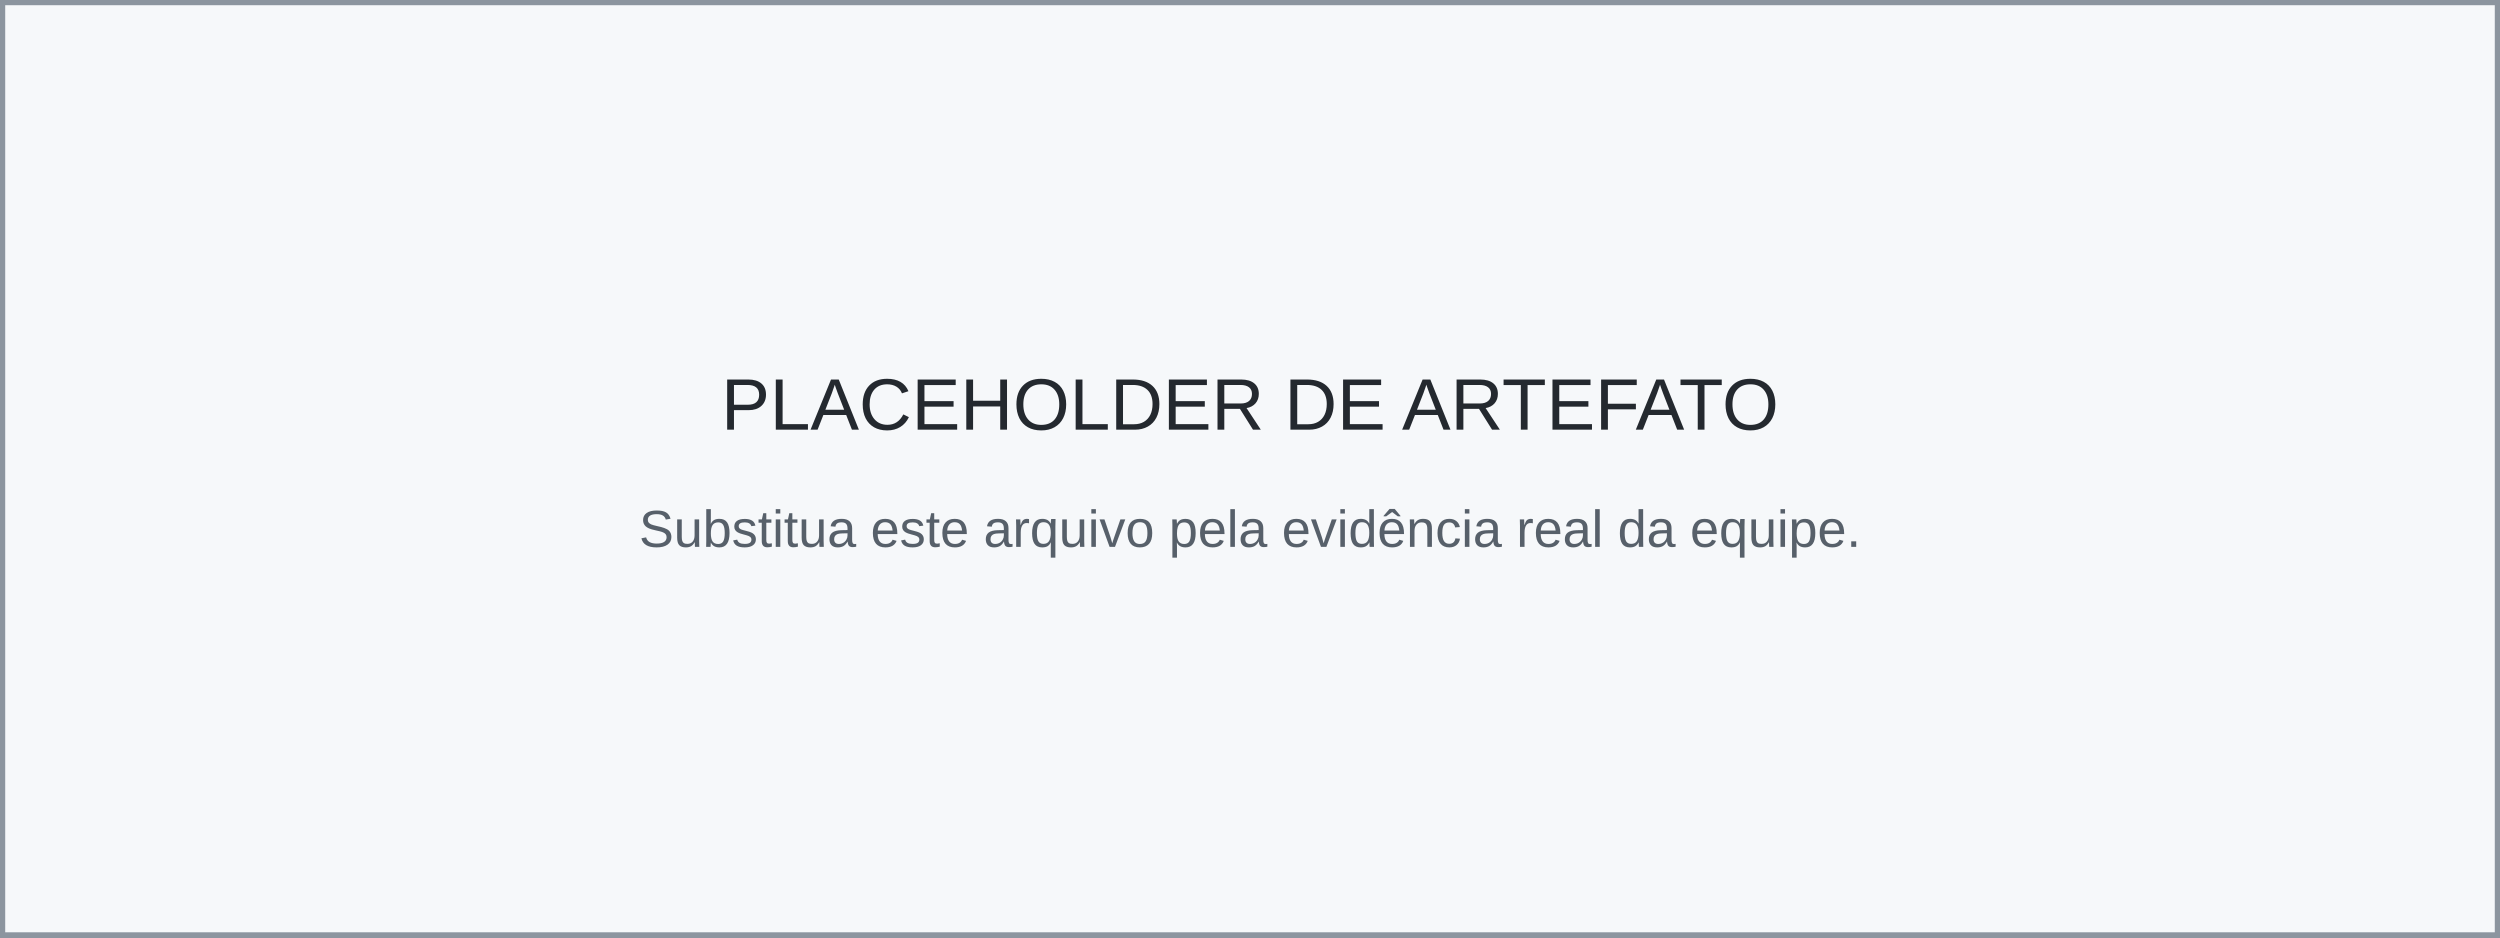
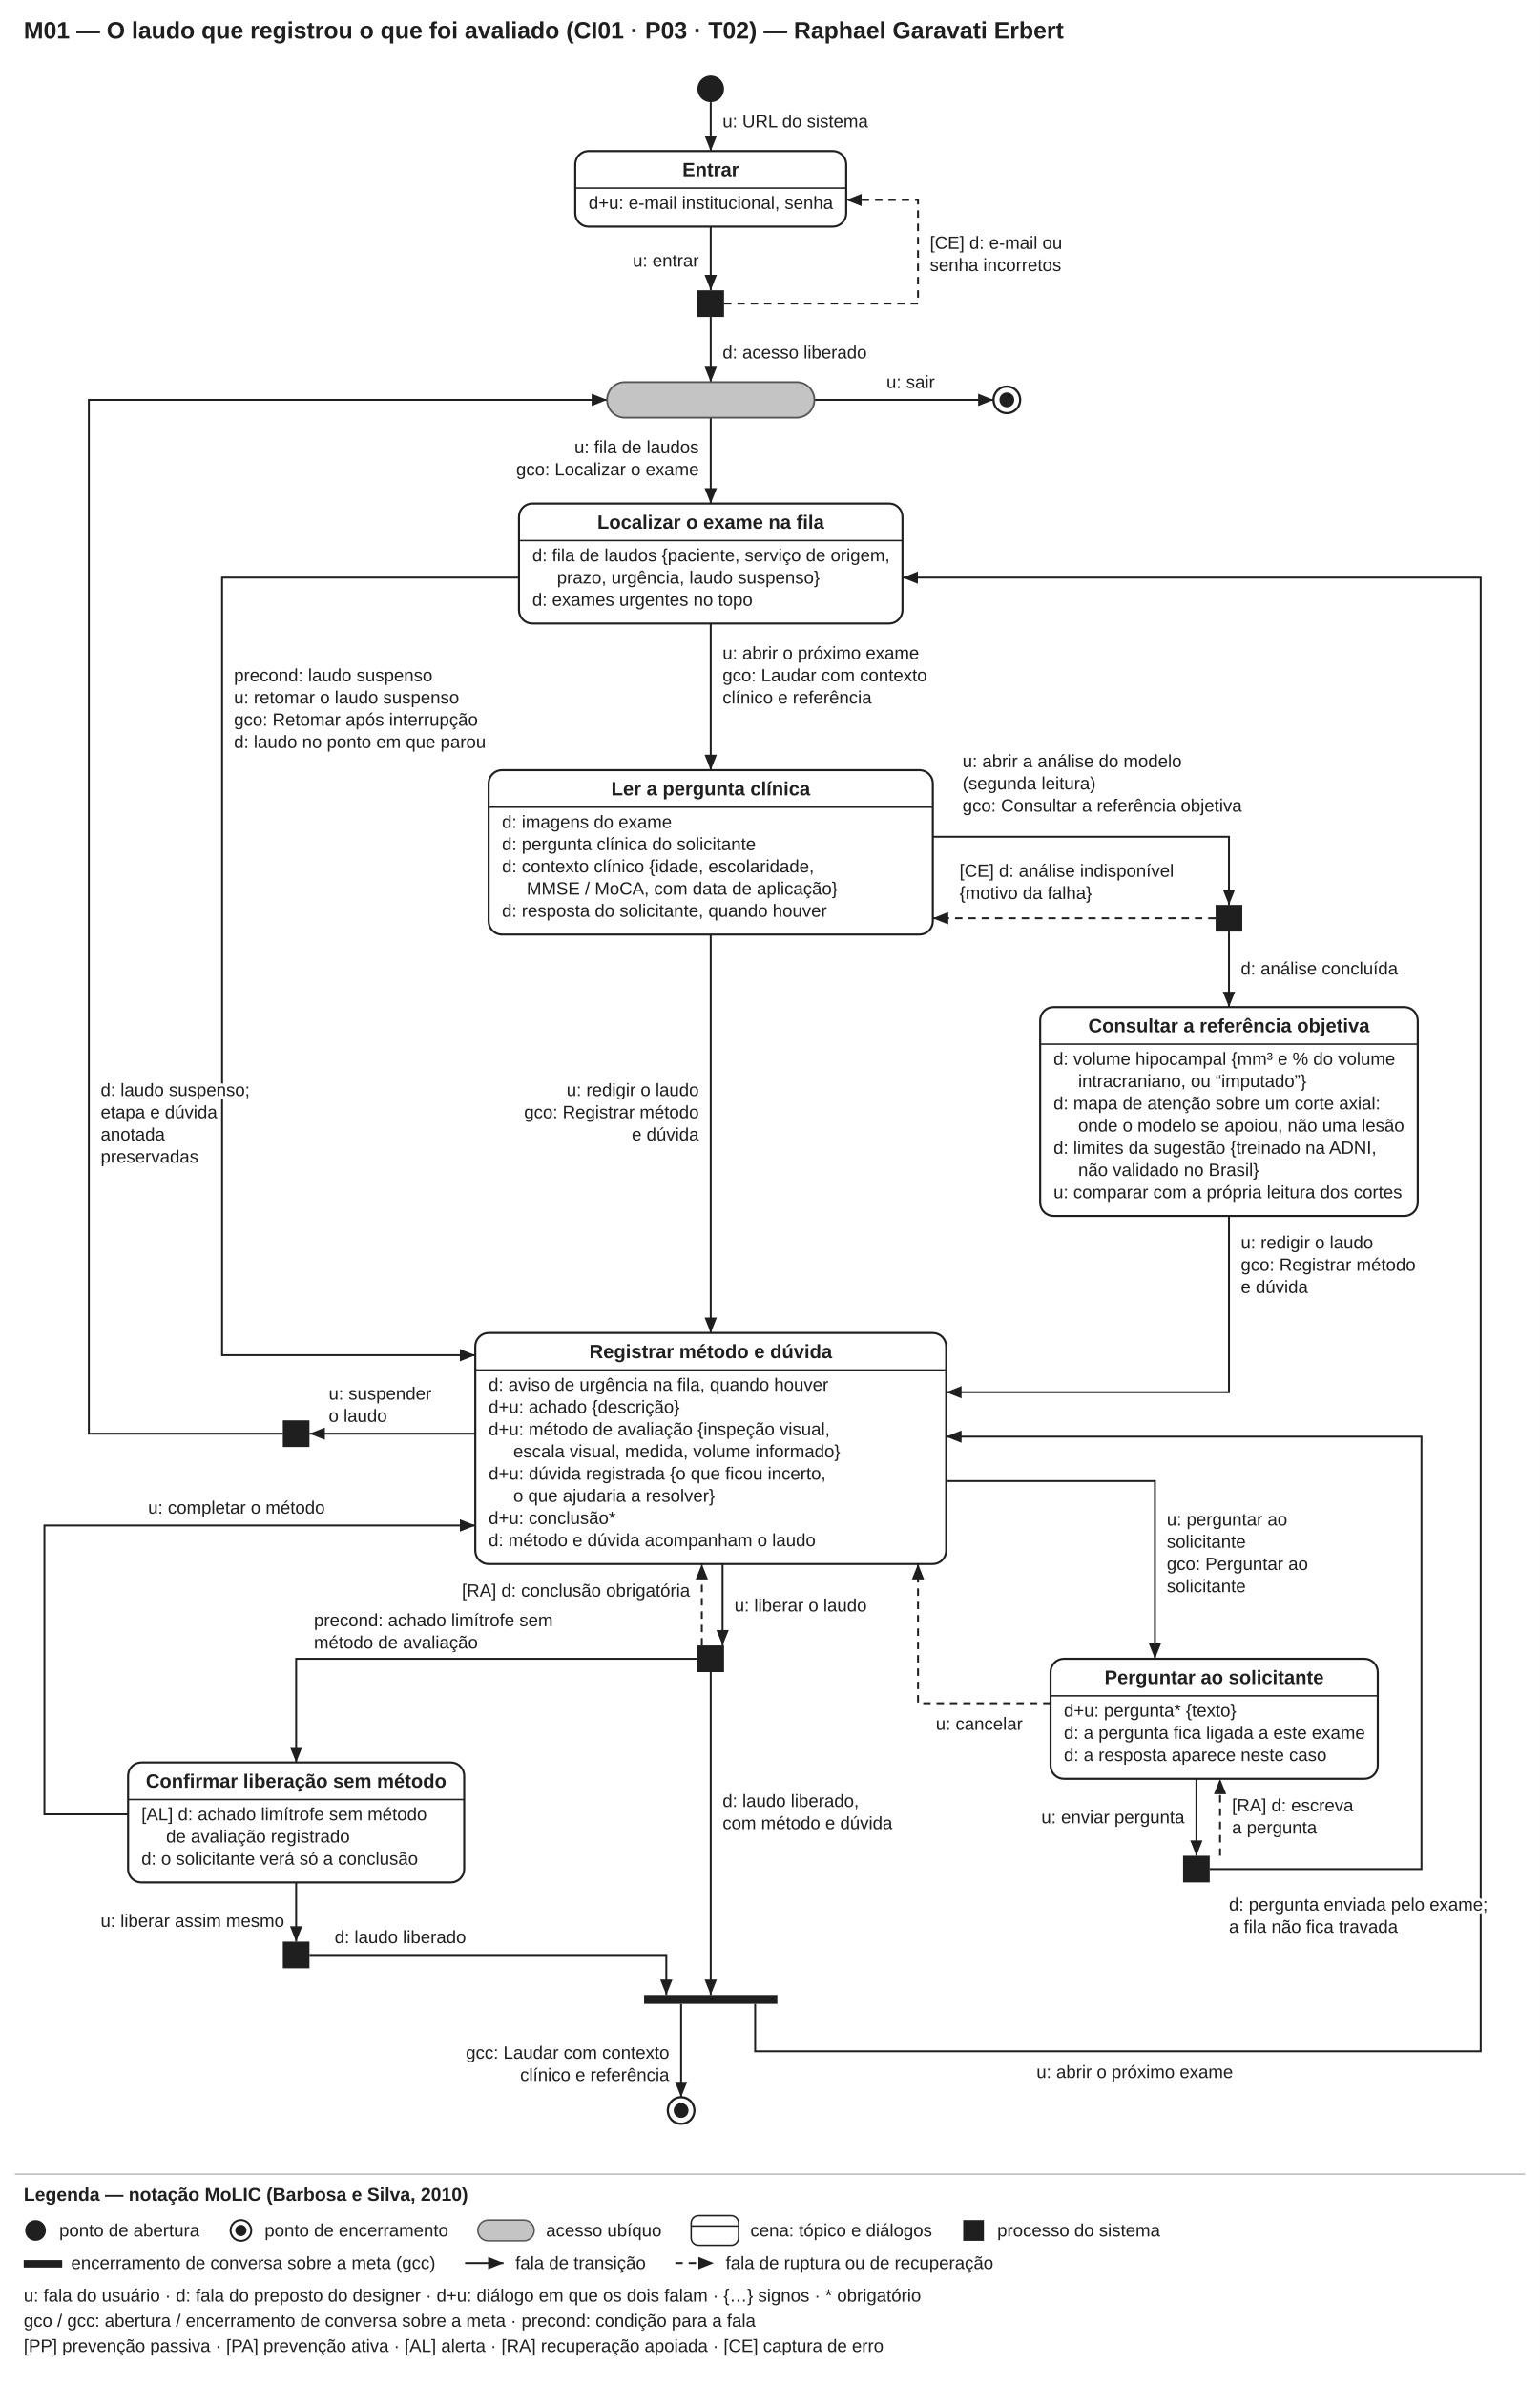
- <svg xmlns="http://www.w3.org/2000/svg" width="960" height="360" viewBox="0 0 960 360">
-   <rect width="100%" height="100%" fill="#f6f8fa" stroke="#8c959f" stroke-width="4" />
-   <text x="480" y="165" text-anchor="middle" font-family="Arial, sans-serif" font-size="28" fill="#24292f">PLACEHOLDER DE ARTEFATO</text>
-   <text x="480" y="210" text-anchor="middle" font-family="Arial, sans-serif" font-size="20" fill="#57606a">Substitua este arquivo pela evidência real da equipe.</text>
+ <svg xmlns="http://www.w3.org/2000/svg" width="1040" height="1611" viewBox="0 0 1040 1611" font-family="Arial, 'Liberation Sans', Helvetica, sans-serif" fill="#1f1f1f">
+   <defs>
+     <marker id="arr" viewBox="0 0 10 10" refX="10" refY="5" markerWidth="8" markerHeight="8" orient="auto-start-reverse">
+       <path d="M0,1 L10,5 L0,9 z" fill="#1f1f1f" />
+     </marker>
+   </defs>
+   <rect width="100%" height="100%" fill="white" />
+   <text x="16" y="26" font-size="16" font-weight="bold">M01 — O laudo que registrou o que foi avaliado (CI01 · P03 · T02) — Raphael Garavati Erbert</text>
+   <g transform="translate(0,40)">
+     <path d="M480.0,29.0 L480.0,62.0" fill="none" stroke="#1f1f1f" stroke-width="1.3" marker-end="url(#arr)" />
+     <path d="M480.0,113.0 L480.0,156.0" fill="none" stroke="#1f1f1f" stroke-width="1.3" marker-end="url(#arr)" />
+     <path d="M489.0,165.0 L620.0,165.0 L620.0,95.0 L571.5,95.0" fill="none" stroke="#1f1f1f" stroke-width="1.3" stroke-dasharray="5,4" marker-end="url(#arr)" />
+     <path d="M480.0,174.0 L480.0,218.0" fill="none" stroke="#1f1f1f" stroke-width="1.3" marker-end="url(#arr)" />
+     <path d="M550.0,230.0 L671.0,230.0" fill="none" stroke="#1f1f1f" stroke-width="1.3" marker-end="url(#arr)" />
+     <path d="M480.0,242.0 L480.0,300.0" fill="none" stroke="#1f1f1f" stroke-width="1.3" marker-end="url(#arr)" />
+     <path d="M480.0,381.0 L480.0,480.0" fill="none" stroke="#1f1f1f" stroke-width="1.3" marker-end="url(#arr)" />
+     <path d="M630.0,525.0 L830.0,525.0 L830.0,571.0" fill="none" stroke="#1f1f1f" stroke-width="1.3" marker-end="url(#arr)" />
+     <path d="M821.0,580.0 L630.0,580.0" fill="none" stroke="#1f1f1f" stroke-width="1.3" stroke-dasharray="5,4" marker-end="url(#arr)" />
+     <path d="M830.0,589.0 L830.0,640.0" fill="none" stroke="#1f1f1f" stroke-width="1.3" marker-end="url(#arr)" />
+     <path d="M480.0,591.0 L480.0,860.0" fill="none" stroke="#1f1f1f" stroke-width="1.3" marker-end="url(#arr)" />
+     <path d="M830.0,781.0 L830.0,900.0 L639.0,900.0" fill="none" stroke="#1f1f1f" stroke-width="1.3" marker-end="url(#arr)" />
+     <path d="M639.0,960.0 L780.0,960.0 L780.0,1080.0" fill="none" stroke="#1f1f1f" stroke-width="1.3" marker-end="url(#arr)" />
+     <path d="M808.0,1161.0 L808.0,1213.0" fill="none" stroke="#1f1f1f" stroke-width="1.3" marker-end="url(#arr)" />
+     <path d="M824.0,1213.0 L824.0,1161.0" fill="none" stroke="#1f1f1f" stroke-width="1.3" stroke-dasharray="5,4" marker-end="url(#arr)" />
+     <path d="M817.0,1222.0 L960.0,1222.0 L960.0,930.0 L639.0,930.0" fill="none" stroke="#1f1f1f" stroke-width="1.3" marker-end="url(#arr)" />
+     <path d="M709.5,1110.0 L620.0,1110.0 L620.0,1016.0" fill="none" stroke="#1f1f1f" stroke-width="1.3" stroke-dasharray="5,4" marker-end="url(#arr)" />
+     <path d="M321.0,928.0 L209.0,928.0" fill="none" stroke="#1f1f1f" stroke-width="1.3" marker-end="url(#arr)" />
+     <path d="M191.0,928.0 L60.0,928.0 L60.0,230.0 L410.0,230.0" fill="none" stroke="#1f1f1f" stroke-width="1.3" marker-end="url(#arr)" />
+     <path d="M350.5,350.0 L150.0,350.0 L150.0,875.0 L321.0,875.0" fill="none" stroke="#1f1f1f" stroke-width="1.3" marker-end="url(#arr)" />
+     <path d="M488.0,1016.0 L488.0,1071.0" fill="none" stroke="#1f1f1f" stroke-width="1.3" marker-end="url(#arr)" />
+     <path d="M474.0,1071.0 L474.0,1016.0" fill="none" stroke="#1f1f1f" stroke-width="1.3" stroke-dasharray="5,4" marker-end="url(#arr)" />
+     <path d="M471.0,1080.0 L200.0,1080.0 L200.0,1150.0" fill="none" stroke="#1f1f1f" stroke-width="1.3" marker-end="url(#arr)" />
+     <path d="M86.5,1185.0 L30.0,1185.0 L30.0,990.0 L321.0,990.0" fill="none" stroke="#1f1f1f" stroke-width="1.3" marker-end="url(#arr)" />
+     <path d="M200.0,1231.0 L200.0,1271.0" fill="none" stroke="#1f1f1f" stroke-width="1.3" marker-end="url(#arr)" />
+     <path d="M209.0,1280.0 L450.0,1280.0 L450.0,1307.0" fill="none" stroke="#1f1f1f" stroke-width="1.3" marker-end="url(#arr)" />
+     <path d="M480.0,1089.0 L480.0,1307.0" fill="none" stroke="#1f1f1f" stroke-width="1.3" marker-end="url(#arr)" />
+     <path d="M460.0,1313.0 L460.0,1376.0" fill="none" stroke="#1f1f1f" stroke-width="1.3" marker-end="url(#arr)" />
+     <path d="M510.0,1313.0 L510.0,1345.0 L1000.0,1345.0 L1000.0,350.0 L609.5,350.0" fill="none" stroke="#1f1f1f" stroke-width="1.3" marker-end="url(#arr)" />
+     <circle cx="480.0" cy="20.0" r="9" fill="#1f1f1f" />
+     <rect x="388.5" y="62.0" width="183" height="51" rx="9" fill="white" stroke="#1f1f1f" stroke-width="1.4" />
+     <text x="480.0" y="79.0" text-anchor="middle" font-weight="bold" font-size="13">Entrar</text>
+     <line x1="388.5" y1="87.0" x2="571.5" y2="87.0" stroke="#1f1f1f" stroke-width="1" />
+     <text x="397.5" y="101.0" font-size="12" xml:space="preserve">d+u: e-mail institucional, senha</text>
+     <rect x="471.0" y="156.0" width="18" height="18" fill="#1f1f1f" />
+     <rect x="410.0" y="218.0" width="140" height="24" rx="12" fill="#c4c4c4" stroke="#555" stroke-width="1.2" />
+     <circle cx="680.0" cy="230.0" r="9" fill="white" stroke="#1f1f1f" stroke-width="1.5" />
+     <circle cx="680.0" cy="230.0" r="5" fill="#1f1f1f" />
+     <rect x="350.5" y="300.0" width="259" height="81" rx="9" fill="white" stroke="#1f1f1f" stroke-width="1.4" />
+     <text x="480.0" y="317.0" text-anchor="middle" font-weight="bold" font-size="13">Localizar o exame na fila</text>
+     <line x1="350.5" y1="325.0" x2="609.5" y2="325.0" stroke="#1f1f1f" stroke-width="1" />
+     <text x="359.5" y="339.0" font-size="12" xml:space="preserve">d: fila de laudos {paciente, serviço de origem,</text>
+     <text x="359.5" y="354.0" font-size="12" xml:space="preserve">     prazo, urgência, laudo suspenso}</text>
+     <text x="359.5" y="369.0" font-size="12" xml:space="preserve">d: exames urgentes no topo</text>
+     <rect x="330.0" y="480.0" width="300" height="111" rx="9" fill="white" stroke="#1f1f1f" stroke-width="1.4" />
+     <text x="480.0" y="497.0" text-anchor="middle" font-weight="bold" font-size="13">Ler a pergunta clínica</text>
+     <line x1="330.0" y1="505.0" x2="630.0" y2="505.0" stroke="#1f1f1f" stroke-width="1" />
+     <text x="339.0" y="519.0" font-size="12" xml:space="preserve">d: imagens do exame</text>
+     <text x="339.0" y="534.0" font-size="12" xml:space="preserve">d: pergunta clínica do solicitante</text>
+     <text x="339.0" y="549.0" font-size="12" xml:space="preserve">d: contexto clínico {idade, escolaridade,</text>
+     <text x="339.0" y="564.0" font-size="12" xml:space="preserve">     MMSE / MoCA, com data de aplicação}</text>
+     <text x="339.0" y="579.0" font-size="12" xml:space="preserve">d: resposta do solicitante, quando houver</text>
+     <rect x="821.0" y="571.0" width="18" height="18" fill="#1f1f1f" />
+     <rect x="702.5" y="640.0" width="255" height="141" rx="9" fill="white" stroke="#1f1f1f" stroke-width="1.4" />
+     <text x="830.0" y="657.0" text-anchor="middle" font-weight="bold" font-size="13">Consultar a referência objetiva</text>
+     <line x1="702.5" y1="665.0" x2="957.5" y2="665.0" stroke="#1f1f1f" stroke-width="1" />
+     <text x="711.5" y="679.0" font-size="12" xml:space="preserve">d: volume hipocampal {mm³ e % do volume</text>
+     <text x="711.5" y="694.0" font-size="12" xml:space="preserve">     intracraniano, ou “imputado”}</text>
+     <text x="711.5" y="709.0" font-size="12" xml:space="preserve">d: mapa de atenção sobre um corte axial:</text>
+     <text x="711.5" y="724.0" font-size="12" xml:space="preserve">     onde o modelo se apoiou, não uma lesão</text>
+     <text x="711.5" y="739.0" font-size="12" xml:space="preserve">d: limites da sugestão {treinado na ADNI,</text>
+     <text x="711.5" y="754.0" font-size="12" xml:space="preserve">     não validado no Brasil}</text>
+     <text x="711.5" y="769.0" font-size="12" xml:space="preserve">u: comparar com a própria leitura dos cortes</text>
+     <rect x="321.0" y="860.0" width="318" height="156" rx="9" fill="white" stroke="#1f1f1f" stroke-width="1.4" />
+     <text x="480.0" y="877.0" text-anchor="middle" font-weight="bold" font-size="13">Registrar método e dúvida</text>
+     <line x1="321.0" y1="885.0" x2="639.0" y2="885.0" stroke="#1f1f1f" stroke-width="1" />
+     <text x="330.0" y="899.0" font-size="12" xml:space="preserve">d: aviso de urgência na fila, quando houver</text>
+     <text x="330.0" y="914.0" font-size="12" xml:space="preserve">d+u: achado {descrição}</text>
+     <text x="330.0" y="929.0" font-size="12" xml:space="preserve">d+u: método de avaliação {inspeção visual,</text>
+     <text x="330.0" y="944.0" font-size="12" xml:space="preserve">     escala visual, medida, volume informado}</text>
+     <text x="330.0" y="959.0" font-size="12" xml:space="preserve">d+u: dúvida registrada {o que ficou incerto,</text>
+     <text x="330.0" y="974.0" font-size="12" xml:space="preserve">     o que ajudaria a resolver}</text>
+     <text x="330.0" y="989.0" font-size="12" xml:space="preserve">d+u: conclusão*</text>
+     <text x="330.0" y="1004.0" font-size="12" xml:space="preserve">d: método e dúvida acompanham o laudo</text>
+     <rect x="709.5" y="1080.0" width="221" height="81" rx="9" fill="white" stroke="#1f1f1f" stroke-width="1.4" />
+     <text x="820.0" y="1097.0" text-anchor="middle" font-weight="bold" font-size="13">Perguntar ao solicitante</text>
+     <line x1="709.5" y1="1105.0" x2="930.5" y2="1105.0" stroke="#1f1f1f" stroke-width="1" />
+     <text x="718.5" y="1119.0" font-size="12" xml:space="preserve">d+u: pergunta* {texto}</text>
+     <text x="718.5" y="1134.0" font-size="12" xml:space="preserve">d: a pergunta fica ligada a este exame</text>
+     <text x="718.5" y="1149.0" font-size="12" xml:space="preserve">d: a resposta aparece neste caso</text>
+     <rect x="799.0" y="1213.0" width="18" height="18" fill="#1f1f1f" />
+     <rect x="191.0" y="919.0" width="18" height="18" fill="#1f1f1f" />
+     <rect x="471.0" y="1071.0" width="18" height="18" fill="#1f1f1f" />
+     <rect x="86.5" y="1150.0" width="227" height="81" rx="9" fill="white" stroke="#1f1f1f" stroke-width="1.4" />
+     <text x="200.0" y="1167.0" text-anchor="middle" font-weight="bold" font-size="13">Confirmar liberação sem método</text>
+     <line x1="86.5" y1="1175.0" x2="313.5" y2="1175.0" stroke="#1f1f1f" stroke-width="1" />
+     <text x="95.5" y="1189.0" font-size="12" xml:space="preserve">[AL] d: achado limítrofe sem método</text>
+     <text x="95.5" y="1204.0" font-size="12" xml:space="preserve">     de avaliação registrado</text>
+     <text x="95.5" y="1219.0" font-size="12" xml:space="preserve">d: o solicitante verá só a conclusão</text>
+     <rect x="191.0" y="1271.0" width="18" height="18" fill="#1f1f1f" />
+     <rect x="435.0" y="1307.0" width="90" height="6" fill="#1f1f1f" />
+     <circle cx="460.0" cy="1385.0" r="9" fill="white" stroke="#1f1f1f" stroke-width="1.5" />
+     <circle cx="460.0" cy="1385.0" r="5" fill="#1f1f1f" />
+     <text x="488.0" y="46.0" text-anchor="start" font-size="12" stroke="white" stroke-width="4" stroke-linejoin="round" paint-order="stroke" xml:space="preserve">u: URL do sistema</text>
+     <text x="472.0" y="140.0" text-anchor="end" font-size="12" stroke="white" stroke-width="4" stroke-linejoin="round" paint-order="stroke" xml:space="preserve">u: entrar</text>
+     <text x="628.0" y="128.0" text-anchor="start" font-size="12" stroke="white" stroke-width="4" stroke-linejoin="round" paint-order="stroke" xml:space="preserve">[CE] d: e-mail ou</text>
+     <text x="628.0" y="143.0" text-anchor="start" font-size="12" stroke="white" stroke-width="4" stroke-linejoin="round" paint-order="stroke" xml:space="preserve">senha incorretos</text>
+     <text x="488.0" y="202.0" text-anchor="start" font-size="12" stroke="white" stroke-width="4" stroke-linejoin="round" paint-order="stroke" xml:space="preserve">d: acesso liberado</text>
+     <text x="615.0" y="222.0" text-anchor="middle" font-size="12" stroke="white" stroke-width="4" stroke-linejoin="round" paint-order="stroke" xml:space="preserve">u: sair</text>
+     <text x="472.0" y="266.0" text-anchor="end" font-size="12" stroke="white" stroke-width="4" stroke-linejoin="round" paint-order="stroke" xml:space="preserve">u: fila de laudos</text>
+     <text x="472.0" y="281.0" text-anchor="end" font-size="12" stroke="white" stroke-width="4" stroke-linejoin="round" paint-order="stroke" xml:space="preserve">gco: Localizar o exame</text>
+     <text x="488.0" y="405.0" text-anchor="start" font-size="12" stroke="white" stroke-width="4" stroke-linejoin="round" paint-order="stroke" xml:space="preserve">u: abrir o próximo exame</text>
+     <text x="488.0" y="420.0" text-anchor="start" font-size="12" stroke="white" stroke-width="4" stroke-linejoin="round" paint-order="stroke" xml:space="preserve">gco: Laudar com contexto</text>
+     <text x="488.0" y="435.0" text-anchor="start" font-size="12" stroke="white" stroke-width="4" stroke-linejoin="round" paint-order="stroke" xml:space="preserve">clínico e referência</text>
+     <text x="650.0" y="478.0" text-anchor="start" font-size="12" stroke="white" stroke-width="4" stroke-linejoin="round" paint-order="stroke" xml:space="preserve">u: abrir a análise do modelo</text>
+     <text x="650.0" y="493.0" text-anchor="start" font-size="12" stroke="white" stroke-width="4" stroke-linejoin="round" paint-order="stroke" xml:space="preserve">(segunda leitura)</text>
+     <text x="650.0" y="508.0" text-anchor="start" font-size="12" stroke="white" stroke-width="4" stroke-linejoin="round" paint-order="stroke" xml:space="preserve">gco: Consultar a referência objetiva</text>
+     <text x="648.0" y="552.0" text-anchor="start" font-size="12" stroke="white" stroke-width="4" stroke-linejoin="round" paint-order="stroke" xml:space="preserve">[CE] d: análise indisponível</text>
+     <text x="648.0" y="567.0" text-anchor="start" font-size="12" stroke="white" stroke-width="4" stroke-linejoin="round" paint-order="stroke" xml:space="preserve">{motivo da falha}</text>
+     <text x="838.0" y="618.0" text-anchor="start" font-size="12" stroke="white" stroke-width="4" stroke-linejoin="round" paint-order="stroke" xml:space="preserve">d: análise concluída</text>
+     <text x="472.0" y="700.0" text-anchor="end" font-size="12" stroke="white" stroke-width="4" stroke-linejoin="round" paint-order="stroke" xml:space="preserve">u: redigir o laudo</text>
+     <text x="472.0" y="715.0" text-anchor="end" font-size="12" stroke="white" stroke-width="4" stroke-linejoin="round" paint-order="stroke" xml:space="preserve">gco: Registrar método</text>
+     <text x="472.0" y="730.0" text-anchor="end" font-size="12" stroke="white" stroke-width="4" stroke-linejoin="round" paint-order="stroke" xml:space="preserve">e dúvida</text>
+     <text x="838.0" y="803.0" text-anchor="start" font-size="12" stroke="white" stroke-width="4" stroke-linejoin="round" paint-order="stroke" xml:space="preserve">u: redigir o laudo</text>
+     <text x="838.0" y="818.0" text-anchor="start" font-size="12" stroke="white" stroke-width="4" stroke-linejoin="round" paint-order="stroke" xml:space="preserve">gco: Registrar método</text>
+     <text x="838.0" y="833.0" text-anchor="start" font-size="12" stroke="white" stroke-width="4" stroke-linejoin="round" paint-order="stroke" xml:space="preserve">e dúvida</text>
+     <text x="788.0" y="990.0" text-anchor="start" font-size="12" stroke="white" stroke-width="4" stroke-linejoin="round" paint-order="stroke" xml:space="preserve">u: perguntar ao</text>
+     <text x="788.0" y="1005.0" text-anchor="start" font-size="12" stroke="white" stroke-width="4" stroke-linejoin="round" paint-order="stroke" xml:space="preserve">solicitante</text>
+     <text x="788.0" y="1020.0" text-anchor="start" font-size="12" stroke="white" stroke-width="4" stroke-linejoin="round" paint-order="stroke" xml:space="preserve">gco: Perguntar ao</text>
+     <text x="788.0" y="1035.0" text-anchor="start" font-size="12" stroke="white" stroke-width="4" stroke-linejoin="round" paint-order="stroke" xml:space="preserve">solicitante</text>
+     <text x="800.0" y="1191.0" text-anchor="end" font-size="12" stroke="white" stroke-width="4" stroke-linejoin="round" paint-order="stroke" xml:space="preserve">u: enviar pergunta</text>
+     <text x="832.0" y="1183.0" text-anchor="start" font-size="12" stroke="white" stroke-width="4" stroke-linejoin="round" paint-order="stroke" xml:space="preserve">[RA] d: escreva</text>
+     <text x="832.0" y="1198.0" text-anchor="start" font-size="12" stroke="white" stroke-width="4" stroke-linejoin="round" paint-order="stroke" xml:space="preserve">a pergunta</text>
+     <text x="830.0" y="1250.0" text-anchor="start" font-size="12" stroke="white" stroke-width="4" stroke-linejoin="round" paint-order="stroke" xml:space="preserve">d: pergunta enviada pelo exame;</text>
+     <text x="830.0" y="1265.0" text-anchor="start" font-size="12" stroke="white" stroke-width="4" stroke-linejoin="round" paint-order="stroke" xml:space="preserve">a fila não fica travada</text>
+     <text x="632.0" y="1128.0" text-anchor="start" font-size="12" stroke="white" stroke-width="4" stroke-linejoin="round" paint-order="stroke" xml:space="preserve">u: cancelar</text>
+     <text x="222.0" y="905.0" text-anchor="start" font-size="12" stroke="white" stroke-width="4" stroke-linejoin="round" paint-order="stroke" xml:space="preserve">u: suspender</text>
+     <text x="222.0" y="920.0" text-anchor="start" font-size="12" stroke="white" stroke-width="4" stroke-linejoin="round" paint-order="stroke" xml:space="preserve">o laudo</text>
+     <text x="68.0" y="700.0" text-anchor="start" font-size="12" stroke="white" stroke-width="4" stroke-linejoin="round" paint-order="stroke" xml:space="preserve">d: laudo suspenso;</text>
+     <text x="68.0" y="715.0" text-anchor="start" font-size="12" stroke="white" stroke-width="4" stroke-linejoin="round" paint-order="stroke" xml:space="preserve">etapa e dúvida</text>
+     <text x="68.0" y="730.0" text-anchor="start" font-size="12" stroke="white" stroke-width="4" stroke-linejoin="round" paint-order="stroke" xml:space="preserve">anotada</text>
+     <text x="68.0" y="745.0" text-anchor="start" font-size="12" stroke="white" stroke-width="4" stroke-linejoin="round" paint-order="stroke" xml:space="preserve">preservadas</text>
+     <text x="158.0" y="420.0" text-anchor="start" font-size="12" stroke="white" stroke-width="4" stroke-linejoin="round" paint-order="stroke" xml:space="preserve">precond: laudo suspenso</text>
+     <text x="158.0" y="435.0" text-anchor="start" font-size="12" stroke="white" stroke-width="4" stroke-linejoin="round" paint-order="stroke" xml:space="preserve">u: retomar o laudo suspenso</text>
+     <text x="158.0" y="450.0" text-anchor="start" font-size="12" stroke="white" stroke-width="4" stroke-linejoin="round" paint-order="stroke" xml:space="preserve">gco: Retomar após interrupção</text>
+     <text x="158.0" y="465.0" text-anchor="start" font-size="12" stroke="white" stroke-width="4" stroke-linejoin="round" paint-order="stroke" xml:space="preserve">d: laudo no ponto em que parou</text>
+     <text x="496.0" y="1048.0" text-anchor="start" font-size="12" stroke="white" stroke-width="4" stroke-linejoin="round" paint-order="stroke" xml:space="preserve">u: liberar o laudo</text>
+     <text x="466.0" y="1038.0" text-anchor="end" font-size="12" stroke="white" stroke-width="4" stroke-linejoin="round" paint-order="stroke" xml:space="preserve">[RA] d: conclusão obrigatória</text>
+     <text x="212.0" y="1058.0" text-anchor="start" font-size="12" stroke="white" stroke-width="4" stroke-linejoin="round" paint-order="stroke" xml:space="preserve">precond: achado limítrofe sem</text>
+     <text x="212.0" y="1073.0" text-anchor="start" font-size="12" stroke="white" stroke-width="4" stroke-linejoin="round" paint-order="stroke" xml:space="preserve">método de avaliação</text>
+     <text x="100.0" y="982.0" text-anchor="start" font-size="12" stroke="white" stroke-width="4" stroke-linejoin="round" paint-order="stroke" xml:space="preserve">u: completar o método</text>
+     <text x="192.0" y="1261.0" text-anchor="end" font-size="12" stroke="white" stroke-width="4" stroke-linejoin="round" paint-order="stroke" xml:space="preserve">u: liberar assim mesmo</text>
+     <text x="226.0" y="1272.0" text-anchor="start" font-size="12" stroke="white" stroke-width="4" stroke-linejoin="round" paint-order="stroke" xml:space="preserve">d: laudo liberado</text>
+     <text x="488.0" y="1180.0" text-anchor="start" font-size="12" stroke="white" stroke-width="4" stroke-linejoin="round" paint-order="stroke" xml:space="preserve">d: laudo liberado,</text>
+     <text x="488.0" y="1195.0" text-anchor="start" font-size="12" stroke="white" stroke-width="4" stroke-linejoin="round" paint-order="stroke" xml:space="preserve">com método e dúvida</text>
+     <text x="452.0" y="1350.0" text-anchor="end" font-size="12" stroke="white" stroke-width="4" stroke-linejoin="round" paint-order="stroke" xml:space="preserve">gcc: Laudar com contexto</text>
+     <text x="452.0" y="1365.0" text-anchor="end" font-size="12" stroke="white" stroke-width="4" stroke-linejoin="round" paint-order="stroke" xml:space="preserve">clínico e referência</text>
+     <text x="700.0" y="1363.0" text-anchor="start" font-size="12" stroke="white" stroke-width="4" stroke-linejoin="round" paint-order="stroke" xml:space="preserve">u: abrir o próximo exame</text>
+   </g>
+   <g transform="translate(0,1464)">
+     <line x1="10" y1="4" x2="1030" y2="4" stroke="#bbb" />
+     <text x="16" y="22" font-size="12.5" font-weight="bold">Legenda — notação MoLIC (Barbosa e Silva, 2010)</text>
+     <circle cx="24" cy="42" r="7" fill="#1f1f1f" />
+     <text x="40" y="46" font-size="12">ponto de abertura</text>
+     <circle cx="162.703" cy="42" r="7" fill="white" stroke="#1f1f1f" stroke-width="1.3" />
+     <circle cx="162.703" cy="42" r="3.8" fill="#1f1f1f" />
+     <text x="178.703" y="46" font-size="12">ponto de encerramento</text>
+     <rect x="322.75" y="35" width="38" height="14" rx="7" fill="#c4c4c4" stroke="#555" />
+     <text x="368.75" y="46" font-size="12">acesso ubíquo</text>
+     <rect x="466.781" y="32" width="32" height="20" rx="5" fill="white" stroke="#1f1f1f" />
+     <line x1="466.781" y1="39" x2="498.781" y2="39" stroke="#1f1f1f" />
+     <text x="506.781" y="46" font-size="12">cena: tópico e diálogos</text>
+     <rect x="650.5" y="35" width="14" height="14" fill="#1f1f1f" />
+     <text x="673.5" y="46" font-size="12">processo do sistema</text>
+     <rect x="16" y="62" width="26" height="5" fill="#1f1f1f" />
+     <text x="48" y="68" font-size="12">encerramento de conversa sobre a meta (gcc)</text>
+     <path d="M314.062,64 L340.062,64" stroke="#1f1f1f" stroke-width="1.3" marker-end="url(#arr)" />
+     <text x="348.062" y="68" font-size="12">fala de transição</text>
+     <path d="M456.094,64 L482.094,64" stroke="#1f1f1f" stroke-width="1.3" stroke-dasharray="5,4" marker-end="url(#arr)" />
+     <text x="490.094" y="68" font-size="12">fala de ruptura ou de recuperação</text>
+     <text x="16" y="90" font-size="12">u: fala do usuário · d: fala do preposto do designer · d+u: diálogo em que os dois falam · {…} signos · * obrigatório</text>
+     <text x="16" y="107" font-size="12">gco / gcc: abertura / encerramento de conversa sobre a meta · precond: condição para a fala</text>
+     <text x="16" y="124" font-size="12">[PP] prevenção passiva · [PA] prevenção ativa · [AL] alerta · [RA] recuperação apoiada · [CE] captura de erro</text>
+   </g>
</svg>
